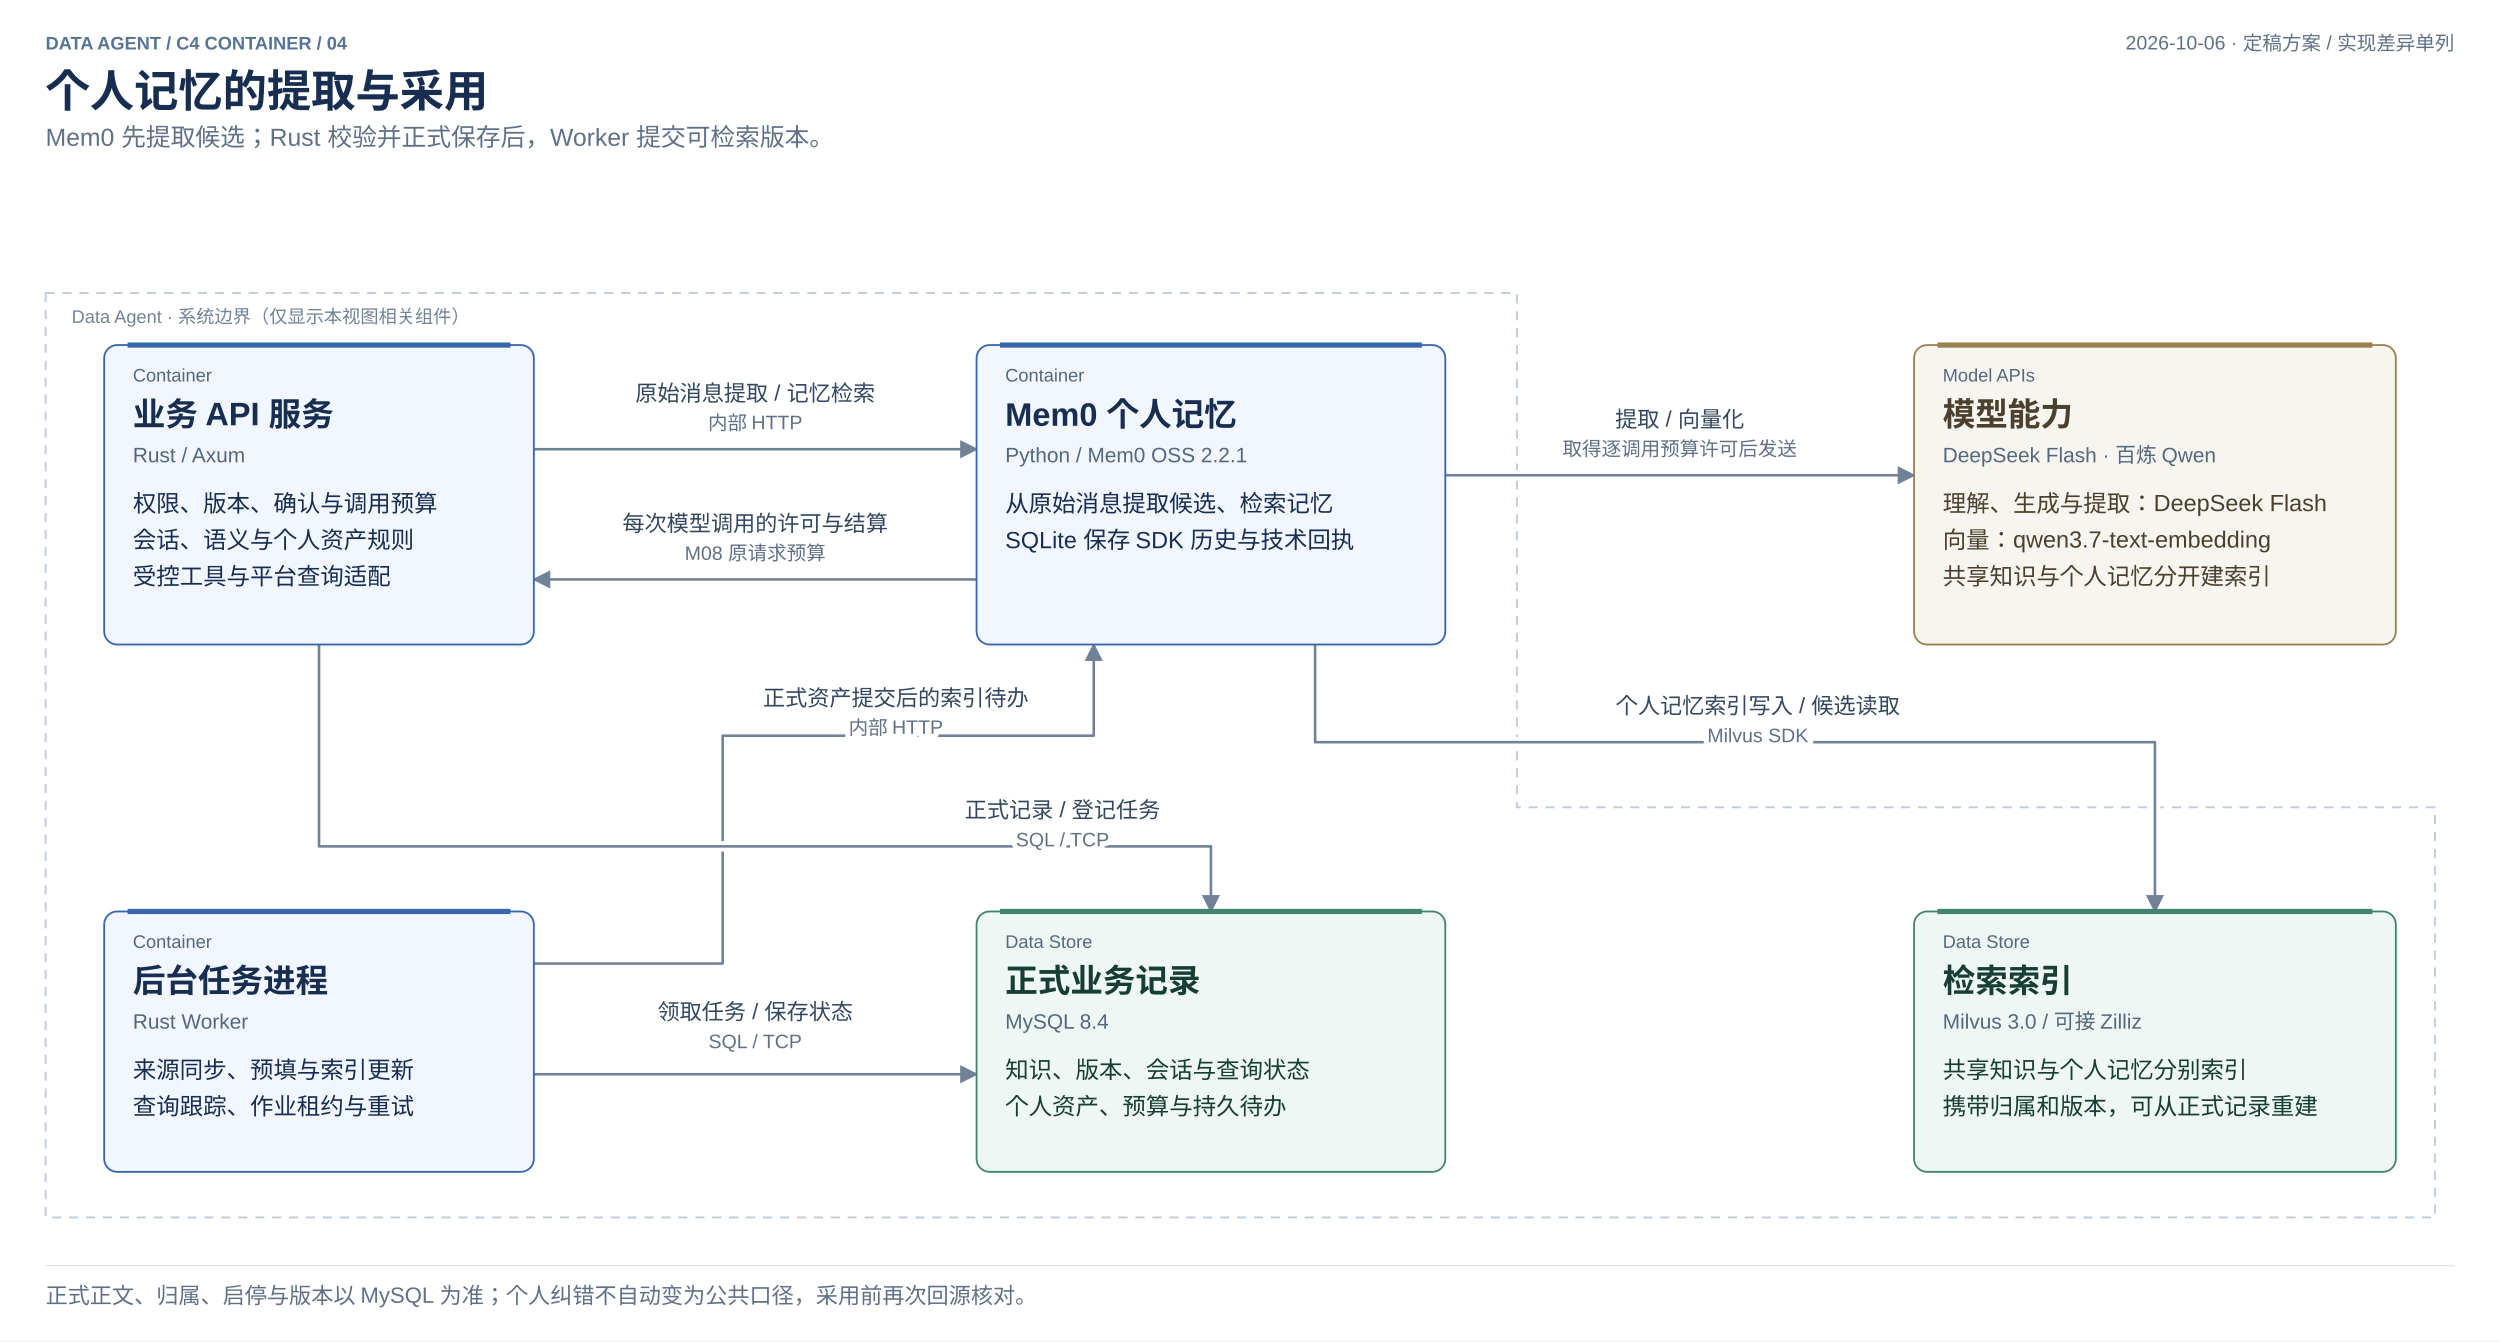
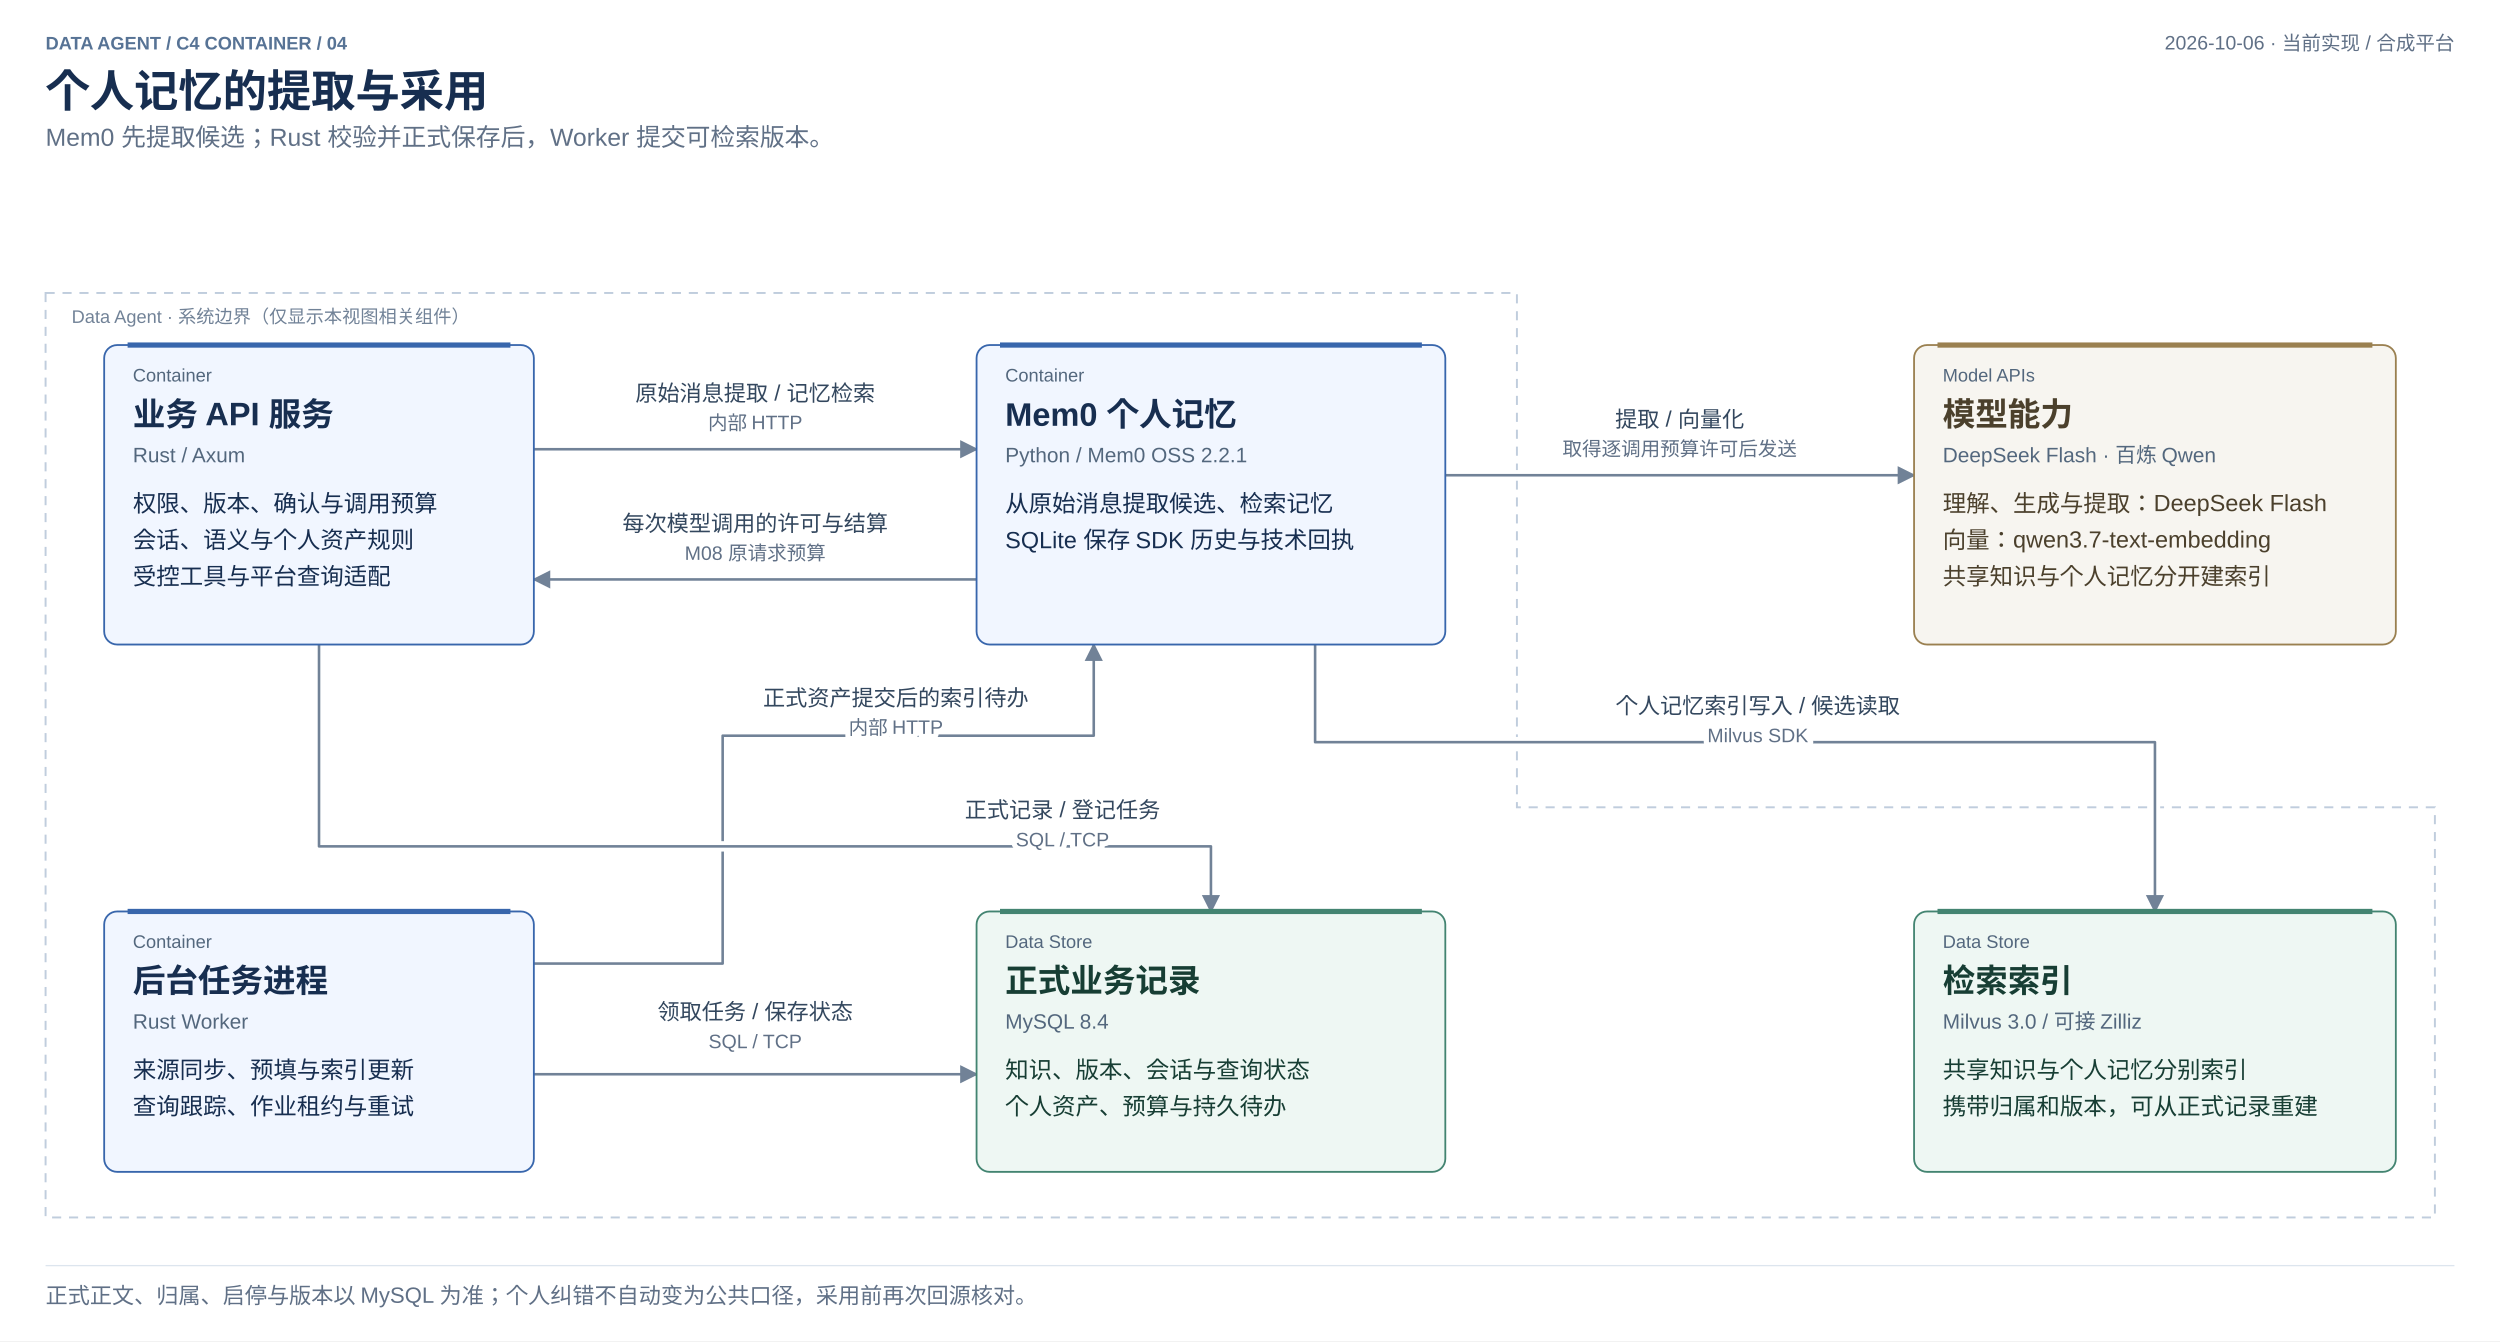
<svg xmlns="http://www.w3.org/2000/svg" width="1920" height="1030" viewBox="0 0 1920 1030" role="img" aria-labelledby="title description">
  <g transform="translate(0 0)">
    <g class="view" data-view="memory" font-family="Arial, PingFang SC, Microsoft YaHei, sans-serif">
      <defs>
        <marker id="arrow-memory" viewBox="0 0 10 10" refX="9" refY="5" markerWidth="7" markerHeight="7" orient="auto">
          <path d="M0 0 L10 5 L0 10Z" fill="#718297" />
        </marker>
      </defs>
      <rect width="1920" height="1030" fill="white" />
      <text x="35" y="38" font-size="14" font-weight="600" fill="#577395" text-anchor="start">DATA AGENT  /  C4 CONTAINER  /  04</text>
      <text x="35" y="82" font-size="34" font-weight="650" fill="#172e50" text-anchor="start">个人记忆的提取与采用</text>
      <text x="35" y="112" font-size="19" font-weight="400" fill="#607086" text-anchor="start">Mem0 先提取候选；Rust 校验并正式保存后，Worker 提交可检索版本。</text>
-       <text x="1885" y="38" font-size="15" font-weight="500" fill="#607086" text-anchor="end">2026-10-06 · 定稿方案 / 实现差异单列</text>
+       <text x="1885" y="38" font-size="15" font-weight="500" fill="#607086" text-anchor="end">2026-10-06 · 当前实现 / 合成平台</text>
      <g class="boundary" fill="none" stroke="#c0cddd" stroke-width="1.5" stroke-dasharray="7 6">
        <path d="M35 225 H1165 V620 H1870 V935 H35 Z" />
      </g>
      <text x="55" y="248" font-size="14" font-weight="500" fill="#718297" text-anchor="start">Data Agent · 系统边界（仅显示本视图相关组件）</text>
      <g class="relationship" data-edge="remember" data-source="api" data-target="memory">
        <path d="M410 345 L750 345" fill="none" stroke="white" stroke-width="8" />
        <path d="M410 345 L750 345" fill="none" stroke="#718297" stroke-width="2" stroke-linejoin="round" marker-end="url(#arrow-memory)" />
      </g>
      <g class="relationship" data-edge="memory-budget" data-source="memory" data-target="api">
        <path d="M750 445 L410 445" fill="none" stroke="white" stroke-width="8" />
        <path d="M750 445 L410 445" fill="none" stroke="#718297" stroke-width="2" stroke-linejoin="round" marker-end="url(#arrow-memory)" />
      </g>
      <g class="relationship" data-edge="memory-model" data-source="memory" data-target="models">
        <path d="M1110 365 L1470 365" fill="none" stroke="white" stroke-width="8" />
        <path d="M1110 365 L1470 365" fill="none" stroke="#718297" stroke-width="2" stroke-linejoin="round" marker-end="url(#arrow-memory)" />
      </g>
      <g class="relationship" data-edge="memory-index" data-source="memory" data-target="vector">
        <path d="M1010 495 L1010 570 L1655 570 L1655 700" fill="none" stroke="white" stroke-width="8" />
        <path d="M1010 495 L1010 570 L1655 570 L1655 700" fill="none" stroke="#718297" stroke-width="2" stroke-linejoin="round" marker-end="url(#arrow-memory)" />
      </g>
      <g class="relationship" data-edge="commit-memory" data-source="worker" data-target="memory">
        <path d="M410 740 L555 740 L555 565 L840 565 L840 495" fill="none" stroke="white" stroke-width="8" />
        <path d="M410 740 L555 740 L555 565 L840 565 L840 495" fill="none" stroke="#718297" stroke-width="2" stroke-linejoin="round" marker-end="url(#arrow-memory)" />
      </g>
      <g class="relationship" data-edge="records" data-source="api" data-target="mysql">
        <path d="M245 495 L245 650 L930 650 L930 700" fill="none" stroke="white" stroke-width="8" />
        <path d="M245 495 L245 650 L930 650 L930 700" fill="none" stroke="#718297" stroke-width="2" stroke-linejoin="round" marker-end="url(#arrow-memory)" />
      </g>
      <g class="relationship" data-edge="claim" data-source="worker" data-target="mysql">
        <path d="M410 825 L750 825" fill="none" stroke="white" stroke-width="8" />
        <path d="M410 825 L750 825" fill="none" stroke="#718297" stroke-width="2" stroke-linejoin="round" marker-end="url(#arrow-memory)" />
      </g>
      <g class="node" data-node="api">
        <rect class="node-box" x="80" y="265" width="330" height="230" rx="10" fill="#f1f6ff" stroke="#3866ac" stroke-width="1.4" />
        <path d="M98 265 H392" stroke="#3866ac" stroke-width="4" />
        <text x="102" y="293" font-size="14" font-weight="500" fill="#53677d" text-anchor="start">Container</text>
        <text x="102" y="327" font-size="25" font-weight="650" fill="#172e50" text-anchor="start">业务 API 服务</text>
        <text x="102" y="355" font-size="16" font-weight="500" fill="#53677d" text-anchor="start">Rust / Axum</text>
        <text x="102" y="393" font-size="18" font-weight="400" fill="#172e50" text-anchor="start">权限、版本、确认与调用预算</text>
        <text x="102" y="421" font-size="18" font-weight="400" fill="#172e50" text-anchor="start">会话、语义与个人资产规则</text>
        <text x="102" y="449" font-size="18" font-weight="400" fill="#172e50" text-anchor="start">受控工具与平台查询适配</text>
      </g>
      <g class="node" data-node="memory">
        <rect class="node-box" x="750" y="265" width="360" height="230" rx="10" fill="#f1f6ff" stroke="#3866ac" stroke-width="1.4" />
        <path d="M768 265 H1092" stroke="#3866ac" stroke-width="4" />
        <text x="772" y="293" font-size="14" font-weight="500" fill="#53677d" text-anchor="start">Container</text>
        <text x="772" y="327" font-size="25" font-weight="650" fill="#172e50" text-anchor="start">Mem0 个人记忆</text>
        <text x="772" y="355" font-size="16" font-weight="500" fill="#53677d" text-anchor="start">Python / Mem0 OSS 2.2.1</text>
        <text x="772" y="393" font-size="18" font-weight="400" fill="#172e50" text-anchor="start">从原始消息提取候选、检索记忆</text>
        <text x="772" y="421" font-size="18" font-weight="400" fill="#172e50" text-anchor="start">SQLite 保存 SDK 历史与技术回执</text>
      </g>
      <g class="node" data-node="models">
        <rect class="node-box" x="1470" y="265" width="370" height="230" rx="10" fill="#f7f5f0" stroke="#9a8050" stroke-width="1.4" />
        <path d="M1488 265 H1822" stroke="#9a8050" stroke-width="4" />
        <text x="1492" y="293" font-size="14" font-weight="500" fill="#53677d" text-anchor="start">Model APIs</text>
        <text x="1492" y="327" font-size="25" font-weight="650" fill="#4b402c" text-anchor="start">模型能力</text>
        <text x="1492" y="355" font-size="16" font-weight="500" fill="#53677d" text-anchor="start">DeepSeek Flash · 百炼 Qwen</text>
        <text x="1492" y="393" font-size="18" font-weight="400" fill="#4b402c" text-anchor="start">理解、生成与提取：DeepSeek Flash</text>
        <text x="1492" y="421" font-size="18" font-weight="400" fill="#4b402c" text-anchor="start">向量：qwen3.7-text-embedding</text>
        <text x="1492" y="449" font-size="18" font-weight="400" fill="#4b402c" text-anchor="start">共享知识与个人记忆分开建索引</text>
      </g>
      <g class="node" data-node="worker">
        <rect class="node-box" x="80" y="700" width="330" height="200" rx="10" fill="#f1f6ff" stroke="#3866ac" stroke-width="1.4" />
        <path d="M98 700 H392" stroke="#3866ac" stroke-width="4" />
        <text x="102" y="728" font-size="14" font-weight="500" fill="#53677d" text-anchor="start">Container</text>
        <text x="102" y="762" font-size="25" font-weight="650" fill="#172e50" text-anchor="start">后台任务进程</text>
        <text x="102" y="790" font-size="16" font-weight="500" fill="#53677d" text-anchor="start">Rust Worker</text>
        <text x="102" y="828" font-size="18" font-weight="400" fill="#172e50" text-anchor="start">来源同步、预填与索引更新</text>
        <text x="102" y="856" font-size="18" font-weight="400" fill="#172e50" text-anchor="start">查询跟踪、作业租约与重试</text>
      </g>
      <g class="node" data-node="mysql">
        <rect class="node-box" x="750" y="700" width="360" height="200" rx="10" fill="#eef7f3" stroke="#438471" stroke-width="1.4" />
        <path d="M768 700 H1092" stroke="#438471" stroke-width="4" />
        <text x="772" y="728" font-size="14" font-weight="500" fill="#53677d" text-anchor="start">Data Store</text>
        <text x="772" y="762" font-size="25" font-weight="650" fill="#173e34" text-anchor="start">正式业务记录</text>
        <text x="772" y="790" font-size="16" font-weight="500" fill="#53677d" text-anchor="start">MySQL 8.4</text>
        <text x="772" y="828" font-size="18" font-weight="400" fill="#173e34" text-anchor="start">知识、版本、会话与查询状态</text>
        <text x="772" y="856" font-size="18" font-weight="400" fill="#173e34" text-anchor="start">个人资产、预算与持久待办</text>
      </g>
      <g class="node" data-node="vector">
        <rect class="node-box" x="1470" y="700" width="370" height="200" rx="10" fill="#eef7f3" stroke="#438471" stroke-width="1.4" />
        <path d="M1488 700 H1822" stroke="#438471" stroke-width="4" />
        <text x="1492" y="728" font-size="14" font-weight="500" fill="#53677d" text-anchor="start">Data Store</text>
        <text x="1492" y="762" font-size="25" font-weight="650" fill="#173e34" text-anchor="start">检索索引</text>
        <text x="1492" y="790" font-size="16" font-weight="500" fill="#53677d" text-anchor="start">Milvus 3.0 / 可接 Zilliz</text>
        <text x="1492" y="828" font-size="18" font-weight="400" fill="#173e34" text-anchor="start">共享知识与个人记忆分别索引</text>
        <text x="1492" y="856" font-size="18" font-weight="400" fill="#173e34" text-anchor="start">携带归属和版本，可从正式记录重建</text>
      </g>
      <g class="edge-label" data-edge="remember">
        <text x="580" y="308" font-size="17" font-weight="500" fill="#33475e" text-anchor="middle" paint-order="stroke" stroke="white" stroke-width="8" stroke-linejoin="round">原始消息提取 / 记忆检索</text>
        <text x="580" y="330" font-size="15" font-weight="400" fill="#607086" text-anchor="middle" paint-order="stroke" stroke="white" stroke-width="8" stroke-linejoin="round">内部 HTTP</text>
      </g>
      <g class="edge-label" data-edge="memory-budget">
        <text x="580" y="408" font-size="17" font-weight="500" fill="#33475e" text-anchor="middle" paint-order="stroke" stroke="white" stroke-width="8" stroke-linejoin="round">每次模型调用的许可与结算</text>
        <text x="580" y="430" font-size="15" font-weight="400" fill="#607086" text-anchor="middle" paint-order="stroke" stroke="white" stroke-width="8" stroke-linejoin="round">M08 原请求预算</text>
      </g>
      <g class="edge-label" data-edge="memory-model">
        <text x="1290" y="328" font-size="17" font-weight="500" fill="#33475e" text-anchor="middle" paint-order="stroke" stroke="white" stroke-width="8" stroke-linejoin="round">提取 / 向量化</text>
        <text x="1290" y="350" font-size="15" font-weight="400" fill="#607086" text-anchor="middle" paint-order="stroke" stroke="white" stroke-width="8" stroke-linejoin="round">取得逐调用预算许可后发送</text>
      </g>
      <g class="edge-label" data-edge="memory-index">
        <text x="1350" y="548" font-size="17" font-weight="500" fill="#33475e" text-anchor="middle" paint-order="stroke" stroke="white" stroke-width="8" stroke-linejoin="round">个人记忆索引写入 / 候选读取</text>
        <text x="1350" y="570" font-size="15" font-weight="400" fill="#607086" text-anchor="middle" paint-order="stroke" stroke="white" stroke-width="8" stroke-linejoin="round">Milvus SDK</text>
      </g>
      <g class="edge-label" data-edge="commit-memory">
        <text x="688" y="542" font-size="17" font-weight="500" fill="#33475e" text-anchor="middle" paint-order="stroke" stroke="white" stroke-width="8" stroke-linejoin="round">正式资产提交后的索引待办</text>
        <text x="688" y="564" font-size="15" font-weight="400" fill="#607086" text-anchor="middle" paint-order="stroke" stroke="white" stroke-width="8" stroke-linejoin="round">内部 HTTP</text>
      </g>
      <g class="edge-label" data-edge="records">
        <text x="816" y="628" font-size="17" font-weight="500" fill="#33475e" text-anchor="middle" paint-order="stroke" stroke="white" stroke-width="8" stroke-linejoin="round">正式记录 / 登记任务</text>
        <text x="816" y="650" font-size="15" font-weight="400" fill="#607086" text-anchor="middle" paint-order="stroke" stroke="white" stroke-width="8" stroke-linejoin="round">SQL / TCP</text>
      </g>
      <g class="edge-label" data-edge="claim">
        <text x="580" y="783" font-size="17" font-weight="500" fill="#33475e" text-anchor="middle" paint-order="stroke" stroke="white" stroke-width="8" stroke-linejoin="round">领取任务 / 保存状态</text>
        <text x="580" y="805" font-size="15" font-weight="400" fill="#607086" text-anchor="middle" paint-order="stroke" stroke="white" stroke-width="8" stroke-linejoin="round">SQL / TCP</text>
      </g>
      <line x1="35" y1="972" x2="1885" y2="972" stroke="#dde5ee" />
      <text x="35" y="1001" font-size="17" font-weight="400" fill="#607086" text-anchor="start">正式正文、归属、启停与版本以 MySQL 为准；个人纠错不自动变为公共口径，采用前再次回源核对。</text>
    </g>
  </g>
</svg>
